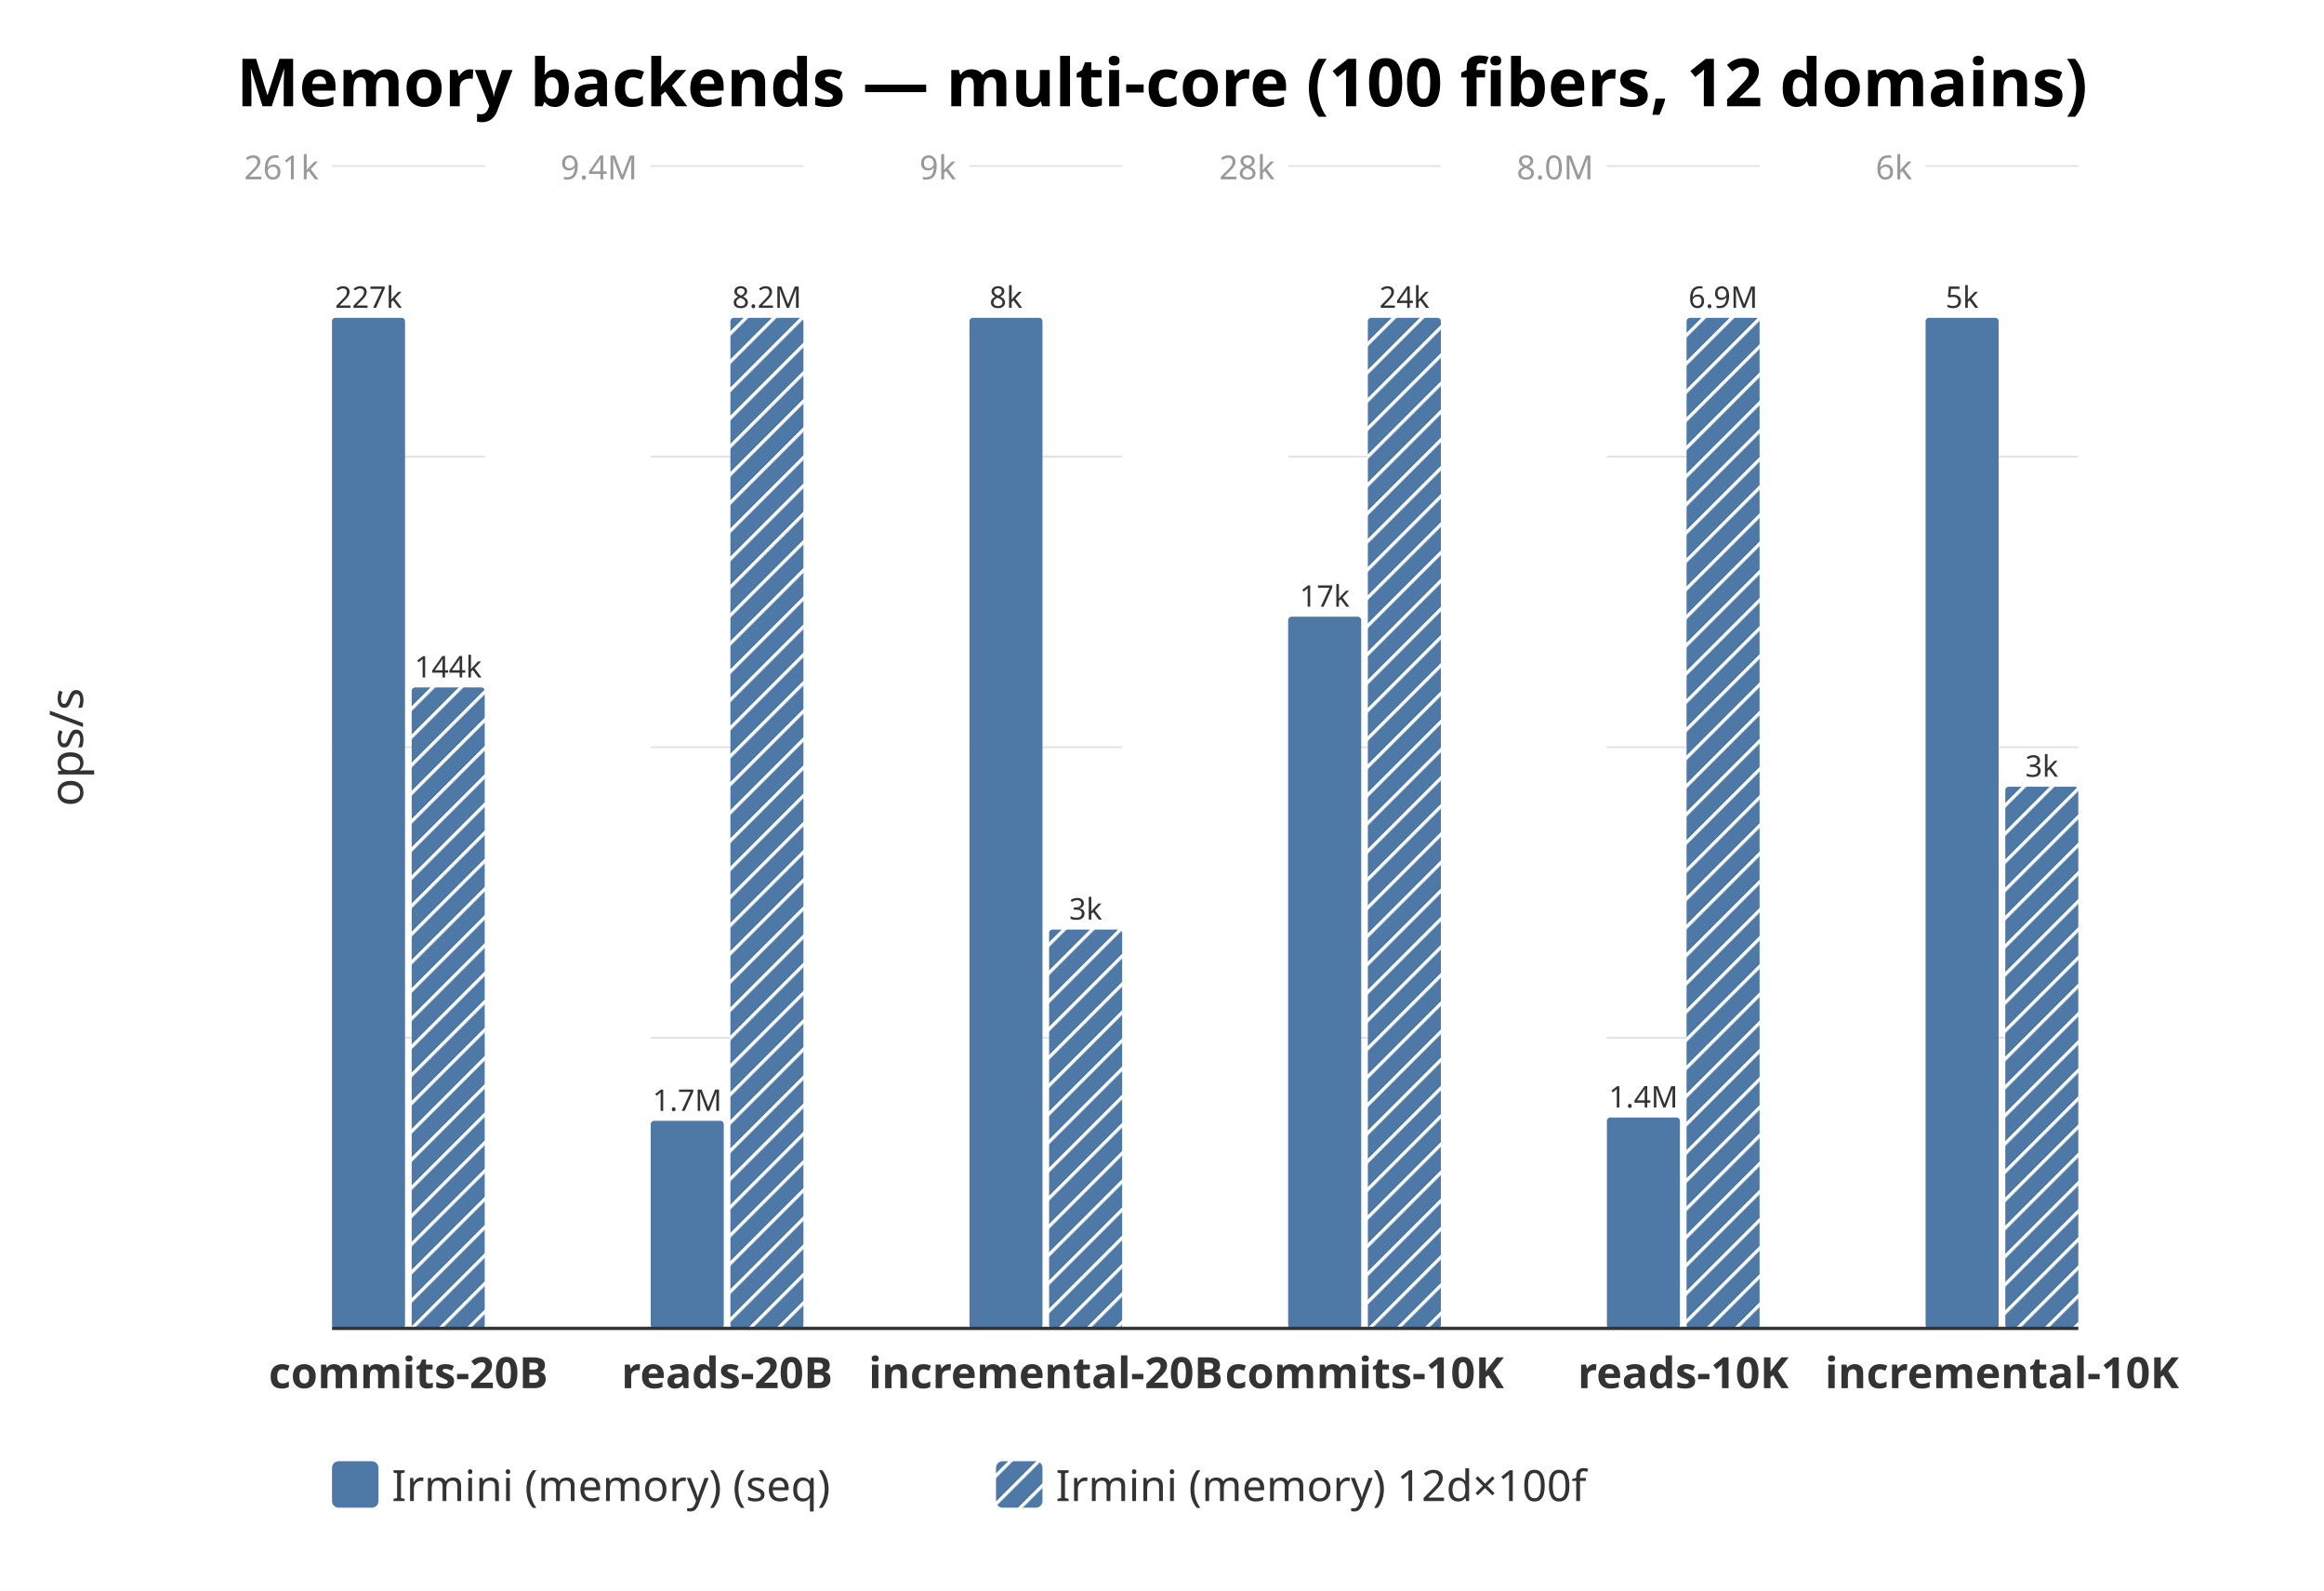
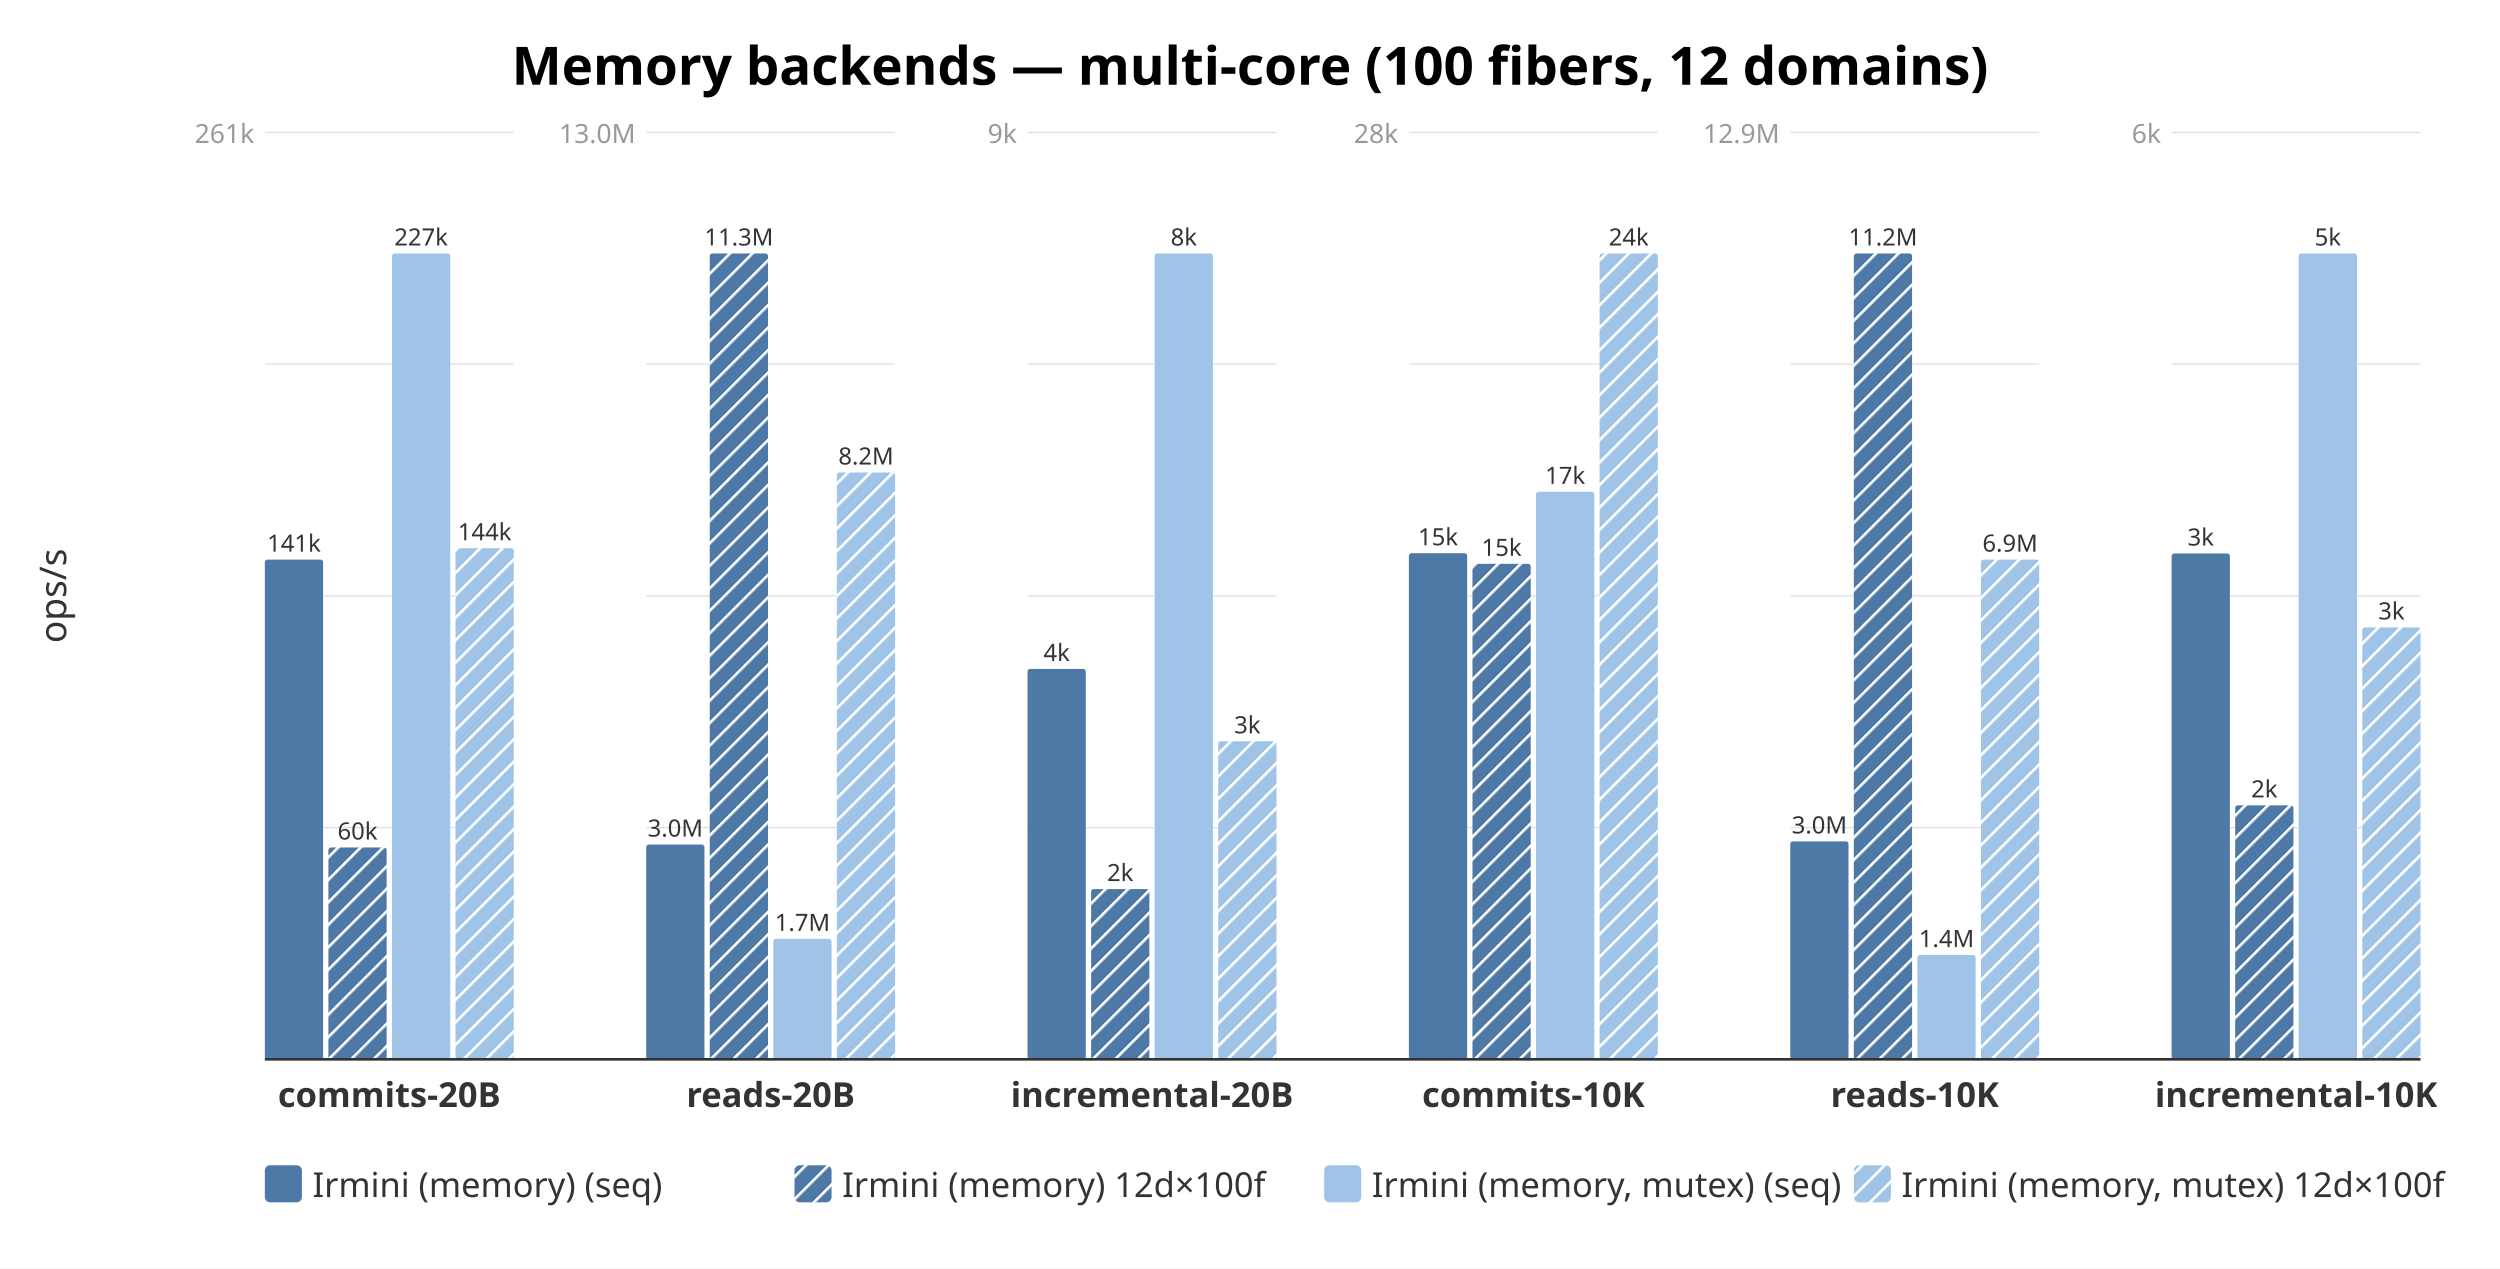
- <svg xmlns="http://www.w3.org/2000/svg" width="700" height="479" font-family="system-ui, sans-serif" font-size="14">
-   <rect width="700" height="479" fill="white" />
+ <svg xmlns="http://www.w3.org/2000/svg" width="944" height="479" font-family="system-ui, sans-serif" font-size="14">
+   <rect width="944" height="479" fill="white" />
  <defs>
-     <pattern id="hatch-9591" width="6" height="6" patternUnits="userSpaceOnUse" patternTransform="rotate(45)">
+     <pattern id="hatch-6664" width="6" height="6" patternUnits="userSpaceOnUse" patternTransform="rotate(45)">
      <rect width="6" height="6" fill="#4e79a7" />
      <line x1="0" y1="0" x2="0" y2="6" stroke="white" stroke-width="2" />
    </pattern>
+     <pattern id="hatch-276" width="6" height="6" patternUnits="userSpaceOnUse" patternTransform="rotate(45)">
+       <rect width="6" height="6" fill="#a0c4e8" />
+       <line x1="0" y1="0" x2="0" y2="6" stroke="white" stroke-width="2" />
+     </pattern>
  </defs>
-   <text x="350.0" y="32" text-anchor="middle" font-size="20" font-weight="bold">Memory backends — multi-core (100 fibers, 12 domains)</text>
+   <text x="472.0" y="32" text-anchor="middle" font-size="20" font-weight="bold">Memory backends — multi-core (100 fibers, 12 domains)</text>
  <g transform="translate(100,50)">
    <text x="-75" y="175.0" text-anchor="middle" font-size="14" fill="#333" transform="rotate(-90,-75,175.0)">ops/s</text>
-     <line x1="0" y1="262.5" x2="46" y2="262.5" stroke="#e0e0e0" stroke-width="0.5" />
-     <line x1="0" y1="175.0" x2="46" y2="175.0" stroke="#e0e0e0" stroke-width="0.5" />
-     <line x1="0" y1="87.5" x2="46" y2="87.5" stroke="#e0e0e0" stroke-width="0.5" />
-     <line x1="0" y1="0.0" x2="46" y2="0.0" stroke="#e0e0e0" stroke-width="0.5" />
+     <line x1="0" y1="262.5" x2="94" y2="262.5" stroke="#e0e0e0" stroke-width="0.5" />
+     <line x1="0" y1="175.0" x2="94" y2="175.0" stroke="#e0e0e0" stroke-width="0.5" />
+     <line x1="0" y1="87.5" x2="94" y2="87.5" stroke="#e0e0e0" stroke-width="0.5" />
+     <line x1="0" y1="0.0" x2="94" y2="0.0" stroke="#e0e0e0" stroke-width="0.5" />
    <text x="-4.0" y="4.0" text-anchor="end" font-size="10" fill="#999">261k</text>
-     <rect x="0.0" y="45.7" width="22" height="304.3" fill="#4e79a7" rx="1" />
-     <text x="11.0" y="42.7" text-anchor="middle" font-size="9" fill="#333">227k</text>
-     <rect x="24.0" y="157.0" width="22" height="193.0" fill="url(#hatch-9591)" rx="1" />
-     <text x="35.0" y="154.0" text-anchor="middle" font-size="9" fill="#333">144k</text>
-     <text x="23.0" y="368" text-anchor="middle" font-size="13" font-weight="bold" fill="#333">commits-20B</text>
-     <line x1="96" y1="262.5" x2="142" y2="262.5" stroke="#e0e0e0" stroke-width="0.5" />
-     <line x1="96" y1="175.0" x2="142" y2="175.0" stroke="#e0e0e0" stroke-width="0.5" />
-     <line x1="96" y1="87.5" x2="142" y2="87.5" stroke="#e0e0e0" stroke-width="0.5" />
-     <line x1="96" y1="0.0" x2="142" y2="0.0" stroke="#e0e0e0" stroke-width="0.5" />
-     <text x="92.0" y="4.0" text-anchor="end" font-size="10" fill="#999">9.4M</text>
-     <rect x="96.0" y="287.5" width="22" height="62.5" fill="#4e79a7" rx="1" />
-     <text x="107.0" y="284.5" text-anchor="middle" font-size="9" fill="#333">1.7M</text>
-     <rect x="120.0" y="45.7" width="22" height="304.3" fill="url(#hatch-9591)" rx="1" />
-     <text x="131.0" y="42.7" text-anchor="middle" font-size="9" fill="#333">8.2M</text>
-     <text x="119.0" y="368" text-anchor="middle" font-size="13" font-weight="bold" fill="#333">reads-20B</text>
-     <line x1="192" y1="262.5" x2="238" y2="262.5" stroke="#e0e0e0" stroke-width="0.5" />
-     <line x1="192" y1="175.0" x2="238" y2="175.0" stroke="#e0e0e0" stroke-width="0.5" />
-     <line x1="192" y1="87.5" x2="238" y2="87.5" stroke="#e0e0e0" stroke-width="0.5" />
-     <line x1="192" y1="0.0" x2="238" y2="0.0" stroke="#e0e0e0" stroke-width="0.5" />
-     <text x="188.0" y="4.0" text-anchor="end" font-size="10" fill="#999">9k</text>
-     <rect x="192.0" y="45.7" width="22" height="304.3" fill="#4e79a7" rx="1" />
-     <text x="203.0" y="42.7" text-anchor="middle" font-size="9" fill="#333">8k</text>
-     <rect x="216.0" y="229.9" width="22" height="120.1" fill="url(#hatch-9591)" rx="1" />
-     <text x="227.0" y="226.9" text-anchor="middle" font-size="9" fill="#333">3k</text>
-     <text x="215.0" y="368" text-anchor="middle" font-size="13" font-weight="bold" fill="#333">incremental-20B</text>
-     <line x1="288" y1="262.5" x2="334" y2="262.5" stroke="#e0e0e0" stroke-width="0.5" />
-     <line x1="288" y1="175.0" x2="334" y2="175.0" stroke="#e0e0e0" stroke-width="0.5" />
-     <line x1="288" y1="87.5" x2="334" y2="87.5" stroke="#e0e0e0" stroke-width="0.5" />
-     <line x1="288" y1="0.0" x2="334" y2="0.0" stroke="#e0e0e0" stroke-width="0.5" />
-     <text x="284.0" y="4.0" text-anchor="end" font-size="10" fill="#999">28k</text>
-     <rect x="288.0" y="135.7" width="22" height="214.3" fill="#4e79a7" rx="1" />
-     <text x="299.0" y="132.7" text-anchor="middle" font-size="9" fill="#333">17k</text>
-     <rect x="312.0" y="45.7" width="22" height="304.3" fill="url(#hatch-9591)" rx="1" />
-     <text x="323.0" y="42.7" text-anchor="middle" font-size="9" fill="#333">24k</text>
-     <text x="311.0" y="368" text-anchor="middle" font-size="13" font-weight="bold" fill="#333">commits-10K</text>
-     <line x1="384" y1="262.5" x2="430" y2="262.5" stroke="#e0e0e0" stroke-width="0.5" />
-     <line x1="384" y1="175.0" x2="430" y2="175.0" stroke="#e0e0e0" stroke-width="0.5" />
-     <line x1="384" y1="87.5" x2="430" y2="87.5" stroke="#e0e0e0" stroke-width="0.5" />
-     <line x1="384" y1="0.0" x2="430" y2="0.0" stroke="#e0e0e0" stroke-width="0.5" />
-     <text x="380.0" y="4.0" text-anchor="end" font-size="10" fill="#999">8.0M</text>
-     <rect x="384.0" y="286.5" width="22" height="63.5" fill="#4e79a7" rx="1" />
-     <text x="395.0" y="283.5" text-anchor="middle" font-size="9" fill="#333">1.4M</text>
-     <rect x="408.0" y="45.7" width="22" height="304.3" fill="url(#hatch-9591)" rx="1" />
-     <text x="419.0" y="42.7" text-anchor="middle" font-size="9" fill="#333">6.9M</text>
-     <text x="407.0" y="368" text-anchor="middle" font-size="13" font-weight="bold" fill="#333">reads-10K</text>
-     <line x1="480" y1="262.5" x2="526" y2="262.5" stroke="#e0e0e0" stroke-width="0.5" />
-     <line x1="480" y1="175.0" x2="526" y2="175.0" stroke="#e0e0e0" stroke-width="0.5" />
-     <line x1="480" y1="87.5" x2="526" y2="87.5" stroke="#e0e0e0" stroke-width="0.5" />
-     <line x1="480" y1="0.0" x2="526" y2="0.0" stroke="#e0e0e0" stroke-width="0.5" />
-     <text x="476.0" y="4.0" text-anchor="end" font-size="10" fill="#999">6k</text>
-     <rect x="480.0" y="45.7" width="22" height="304.3" fill="#4e79a7" rx="1" />
-     <text x="491.0" y="42.7" text-anchor="middle" font-size="9" fill="#333">5k</text>
-     <rect x="504.0" y="186.9" width="22" height="163.1" fill="url(#hatch-9591)" rx="1" />
-     <text x="515.0" y="183.9" text-anchor="middle" font-size="9" fill="#333">3k</text>
-     <text x="503.0" y="368" text-anchor="middle" font-size="13" font-weight="bold" fill="#333">incremental-10K</text>
-     <line x1="0" y1="350" x2="526" y2="350" stroke="#333" stroke-width="1" />
+     <rect x="0.0" y="161.3" width="22" height="188.7" fill="#4e79a7" rx="1" />
+     <text x="11.0" y="158.3" text-anchor="middle" font-size="9" fill="#333">141k</text>
+     <rect x="24.0" y="270.0" width="22" height="80.0" fill="url(#hatch-6664)" rx="1" />
+     <text x="35.0" y="267.0" text-anchor="middle" font-size="9" fill="#333">60k</text>
+     <rect x="48.0" y="45.7" width="22" height="304.3" fill="#a0c4e8" rx="1" />
+     <text x="59.0" y="42.7" text-anchor="middle" font-size="9" fill="#333">227k</text>
+     <rect x="72.0" y="157.0" width="22" height="193.0" fill="url(#hatch-276)" rx="1" />
+     <text x="83.0" y="154.0" text-anchor="middle" font-size="9" fill="#333">144k</text>
+     <text x="47.0" y="368" text-anchor="middle" font-size="13" font-weight="bold" fill="#333">commits-20B</text>
+     <line x1="144" y1="262.5" x2="238" y2="262.5" stroke="#e0e0e0" stroke-width="0.5" />
+     <line x1="144" y1="175.0" x2="238" y2="175.0" stroke="#e0e0e0" stroke-width="0.5" />
+     <line x1="144" y1="87.5" x2="238" y2="87.5" stroke="#e0e0e0" stroke-width="0.5" />
+     <line x1="144" y1="0.0" x2="238" y2="0.0" stroke="#e0e0e0" stroke-width="0.5" />
+     <text x="140.0" y="4.0" text-anchor="end" font-size="10" fill="#999">13.0M</text>
+     <rect x="144.0" y="268.9" width="22" height="81.1" fill="#4e79a7" rx="1" />
+     <text x="155.0" y="265.9" text-anchor="middle" font-size="9" fill="#333">3.0M</text>
+     <rect x="168.0" y="45.7" width="22" height="304.3" fill="url(#hatch-6664)" rx="1" />
+     <text x="179.0" y="42.7" text-anchor="middle" font-size="9" fill="#333">11.3M</text>
+     <rect x="192.0" y="304.5" width="22" height="45.5" fill="#a0c4e8" rx="1" />
+     <text x="203.0" y="301.5" text-anchor="middle" font-size="9" fill="#333">1.7M</text>
+     <rect x="216.0" y="128.4" width="22" height="221.6" fill="url(#hatch-276)" rx="1" />
+     <text x="227.0" y="125.4" text-anchor="middle" font-size="9" fill="#333">8.2M</text>
+     <text x="191.0" y="368" text-anchor="middle" font-size="13" font-weight="bold" fill="#333">reads-20B</text>
+     <line x1="288" y1="262.5" x2="382" y2="262.5" stroke="#e0e0e0" stroke-width="0.5" />
+     <line x1="288" y1="175.0" x2="382" y2="175.0" stroke="#e0e0e0" stroke-width="0.5" />
+     <line x1="288" y1="87.5" x2="382" y2="87.5" stroke="#e0e0e0" stroke-width="0.5" />
+     <line x1="288" y1="0.0" x2="382" y2="0.0" stroke="#e0e0e0" stroke-width="0.5" />
+     <text x="284.0" y="4.0" text-anchor="end" font-size="10" fill="#999">9k</text>
+     <rect x="288.0" y="202.6" width="22" height="147.4" fill="#4e79a7" rx="1" />
+     <text x="299.0" y="199.6" text-anchor="middle" font-size="9" fill="#333">4k</text>
+     <rect x="312.0" y="285.7" width="22" height="64.3" fill="url(#hatch-6664)" rx="1" />
+     <text x="323.0" y="282.7" text-anchor="middle" font-size="9" fill="#333">2k</text>
+     <rect x="336.0" y="45.7" width="22" height="304.3" fill="#a0c4e8" rx="1" />
+     <text x="347.0" y="42.7" text-anchor="middle" font-size="9" fill="#333">8k</text>
+     <rect x="360.0" y="229.9" width="22" height="120.1" fill="url(#hatch-276)" rx="1" />
+     <text x="371.0" y="226.9" text-anchor="middle" font-size="9" fill="#333">3k</text>
+     <text x="335.0" y="368" text-anchor="middle" font-size="13" font-weight="bold" fill="#333">incremental-20B</text>
+     <line x1="432" y1="262.5" x2="526" y2="262.5" stroke="#e0e0e0" stroke-width="0.5" />
+     <line x1="432" y1="175.0" x2="526" y2="175.0" stroke="#e0e0e0" stroke-width="0.5" />
+     <line x1="432" y1="87.5" x2="526" y2="87.5" stroke="#e0e0e0" stroke-width="0.5" />
+     <line x1="432" y1="0.0" x2="526" y2="0.0" stroke="#e0e0e0" stroke-width="0.5" />
+     <text x="428.0" y="4.0" text-anchor="end" font-size="10" fill="#999">28k</text>
+     <rect x="432.0" y="158.9" width="22" height="191.1" fill="#4e79a7" rx="1" />
+     <text x="443.0" y="155.9" text-anchor="middle" font-size="9" fill="#333">15k</text>
+     <rect x="456.0" y="162.9" width="22" height="187.1" fill="url(#hatch-6664)" rx="1" />
+     <text x="467.0" y="159.9" text-anchor="middle" font-size="9" fill="#333">15k</text>
+     <rect x="480.0" y="135.7" width="22" height="214.3" fill="#a0c4e8" rx="1" />
+     <text x="491.0" y="132.7" text-anchor="middle" font-size="9" fill="#333">17k</text>
+     <rect x="504.0" y="45.7" width="22" height="304.3" fill="url(#hatch-276)" rx="1" />
+     <text x="515.0" y="42.7" text-anchor="middle" font-size="9" fill="#333">24k</text>
+     <text x="479.0" y="368" text-anchor="middle" font-size="13" font-weight="bold" fill="#333">commits-10K</text>
+     <line x1="576" y1="262.5" x2="670" y2="262.5" stroke="#e0e0e0" stroke-width="0.5" />
+     <line x1="576" y1="175.0" x2="670" y2="175.0" stroke="#e0e0e0" stroke-width="0.5" />
+     <line x1="576" y1="87.5" x2="670" y2="87.5" stroke="#e0e0e0" stroke-width="0.5" />
+     <line x1="576" y1="0.0" x2="670" y2="0.0" stroke="#e0e0e0" stroke-width="0.5" />
+     <text x="572.0" y="4.0" text-anchor="end" font-size="10" fill="#999">12.9M</text>
+     <rect x="576.0" y="267.7" width="22" height="82.3" fill="#4e79a7" rx="1" />
+     <text x="587.0" y="264.7" text-anchor="middle" font-size="9" fill="#333">3.0M</text>
+     <rect x="600.0" y="45.7" width="22" height="304.3" fill="url(#hatch-6664)" rx="1" />
+     <text x="611.0" y="42.7" text-anchor="middle" font-size="9" fill="#333">11.2M</text>
+     <rect x="624.0" y="310.6" width="22" height="39.4" fill="#a0c4e8" rx="1" />
+     <text x="635.0" y="307.6" text-anchor="middle" font-size="9" fill="#333">1.4M</text>
+     <rect x="648.0" y="161.3" width="22" height="188.7" fill="url(#hatch-276)" rx="1" />
+     <text x="659.0" y="158.3" text-anchor="middle" font-size="9" fill="#333">6.9M</text>
+     <text x="623.0" y="368" text-anchor="middle" font-size="13" font-weight="bold" fill="#333">reads-10K</text>
+     <line x1="720" y1="262.5" x2="814" y2="262.5" stroke="#e0e0e0" stroke-width="0.5" />
+     <line x1="720" y1="175.0" x2="814" y2="175.0" stroke="#e0e0e0" stroke-width="0.5" />
+     <line x1="720" y1="87.5" x2="814" y2="87.5" stroke="#e0e0e0" stroke-width="0.5" />
+     <line x1="720" y1="0.0" x2="814" y2="0.0" stroke="#e0e0e0" stroke-width="0.5" />
+     <text x="716.0" y="4.0" text-anchor="end" font-size="10" fill="#999">6k</text>
+     <rect x="720.0" y="159.0" width="22" height="191.0" fill="#4e79a7" rx="1" />
+     <text x="731.0" y="156.0" text-anchor="middle" font-size="9" fill="#333">3k</text>
+     <rect x="744.0" y="254.1" width="22" height="95.9" fill="url(#hatch-6664)" rx="1" />
+     <text x="755.0" y="251.1" text-anchor="middle" font-size="9" fill="#333">2k</text>
+     <rect x="768.0" y="45.7" width="22" height="304.3" fill="#a0c4e8" rx="1" />
+     <text x="779.0" y="42.7" text-anchor="middle" font-size="9" fill="#333">5k</text>
+     <rect x="792.0" y="186.9" width="22" height="163.1" fill="url(#hatch-276)" rx="1" />
+     <text x="803.0" y="183.9" text-anchor="middle" font-size="9" fill="#333">3k</text>
+     <text x="767.0" y="368" text-anchor="middle" font-size="13" font-weight="bold" fill="#333">incremental-10K</text>
+     <line x1="0" y1="350" x2="814" y2="350" stroke="#333" stroke-width="1" />
  </g>
  <g transform="translate(100,440)">
    <rect x="0" y="0" width="14" height="14" fill="#4e79a7" rx="2" />
    <text x="18" y="12" font-size="13" fill="#333">Irmini (memory) (seq)</text>
-     <rect x="200" y="0" width="14" height="14" fill="url(#hatch-9591)" rx="2" />
+     <rect x="200" y="0" width="14" height="14" fill="url(#hatch-6664)" rx="2" />
    <text x="218" y="12" font-size="13" fill="#333">Irmini (memory) 12d×100f</text>
+     <rect x="400" y="0" width="14" height="14" fill="#a0c4e8" rx="2" />
+     <text x="418" y="12" font-size="13" fill="#333">Irmini (memory, mutex) (seq)</text>
+     <rect x="600" y="0" width="14" height="14" fill="url(#hatch-276)" rx="2" />
+     <text x="618" y="12" font-size="13" fill="#333">Irmini (memory, mutex) 12d×100f</text>
  </g>
</svg>
